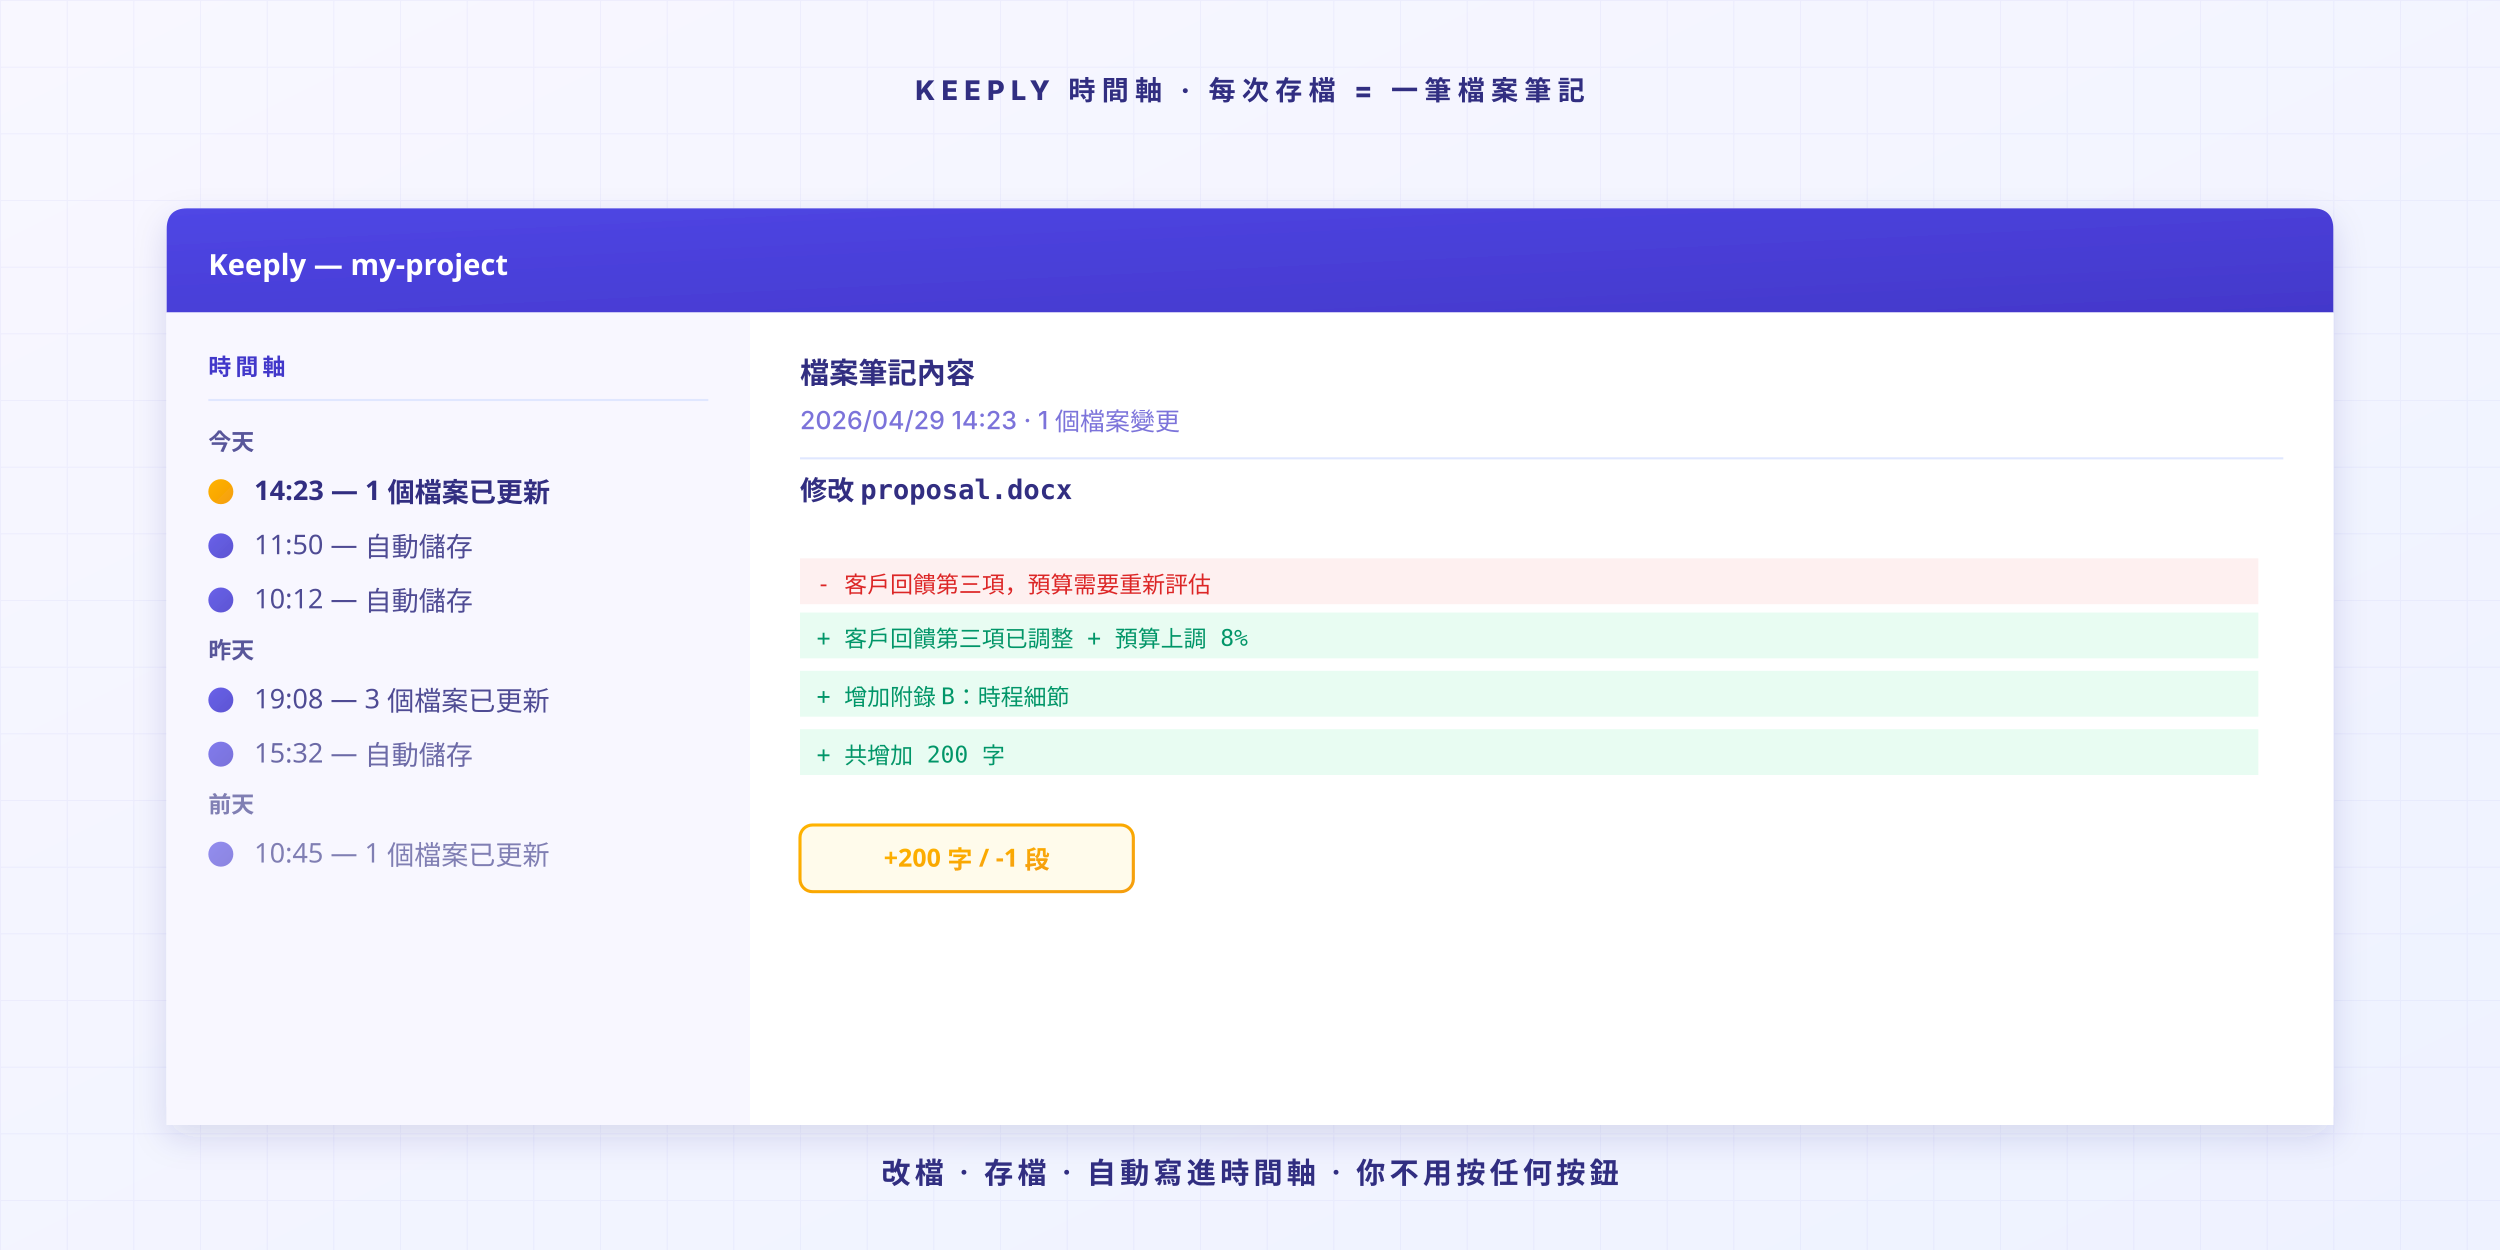
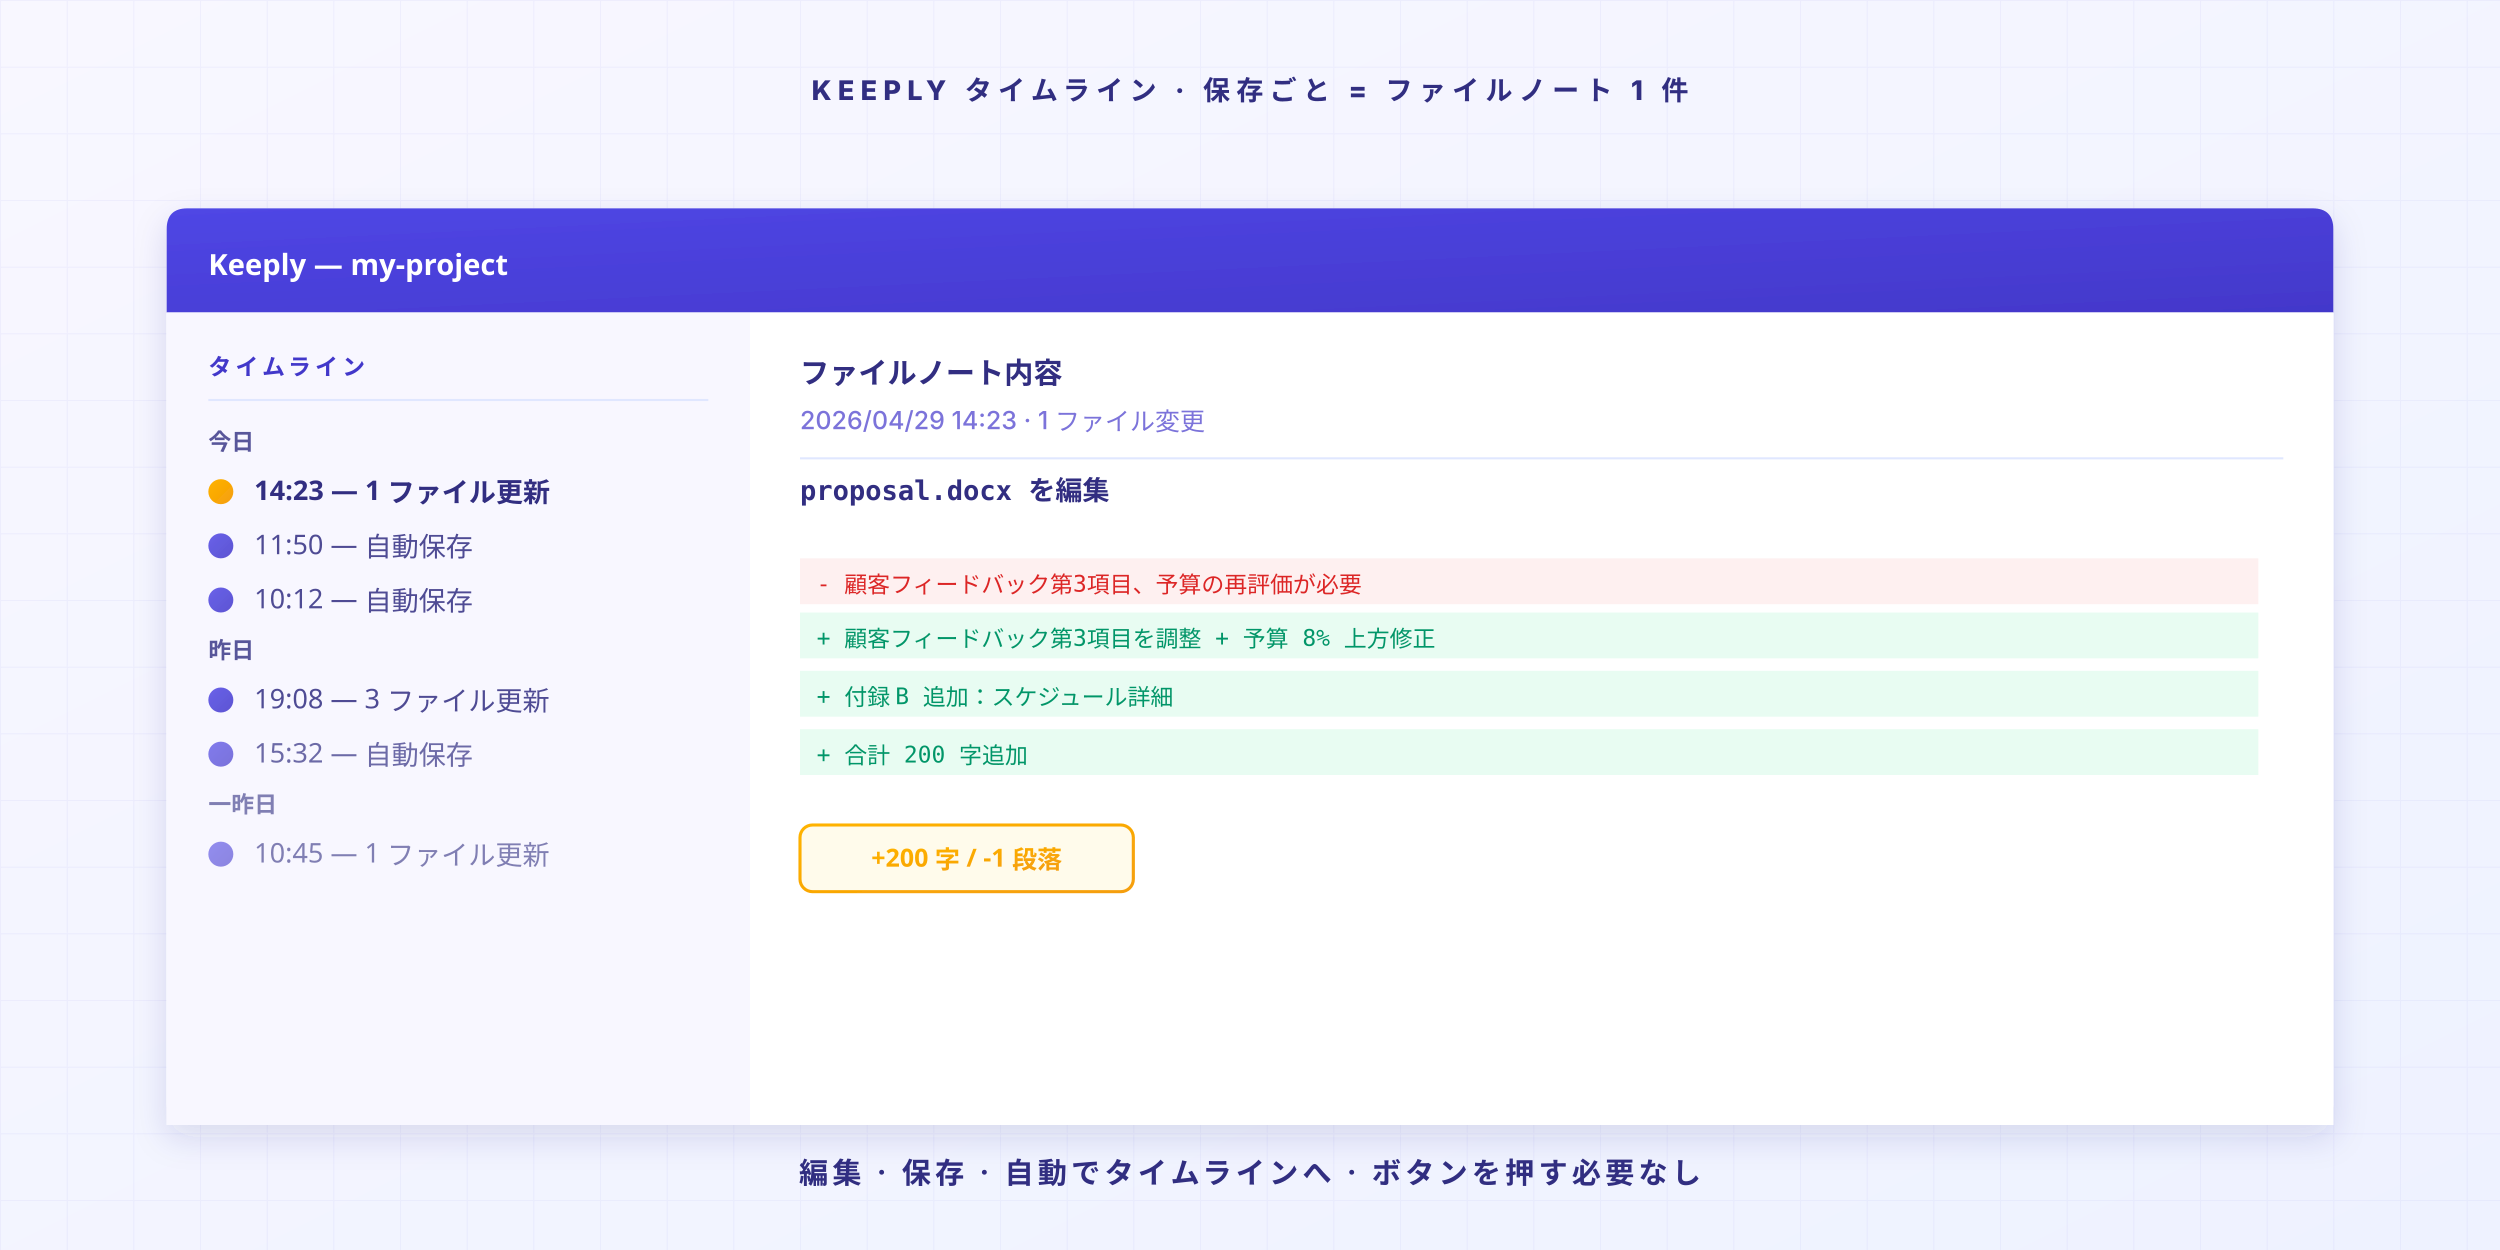
- <svg xmlns="http://www.w3.org/2000/svg" viewBox="0 0 1200 600" fill="none" font-family="'Inter','Noto Sans TC',system-ui,sans-serif">
+ <svg xmlns="http://www.w3.org/2000/svg" viewBox="0 0 1200 600" fill="none" font-family="'Inter','Noto Sans JP','Hiragino Sans',system-ui,sans-serif">
  <defs>
    <linearGradient id="g-indigo" x1="0" y1="0" x2="1" y2="1">
      <stop offset="0" stop-color="#4F46E5" />
      <stop offset="1" stop-color="#4338CA" />
    </linearGradient>
    <linearGradient id="g-amber" x1="0" y1="0" x2="1" y2="1">
      <stop offset="0" stop-color="#FFB300" />
      <stop offset="1" stop-color="#F59E0B" />
    </linearGradient>
    <linearGradient id="g-paper" x1="0" y1="0" x2="1" y2="1">
      <stop offset="0" stop-color="#F8F7FF" />
      <stop offset="1" stop-color="#EEF2FF" />
    </linearGradient>
    <pattern id="grid" x="0" y="0" width="32" height="32" patternUnits="userSpaceOnUse">
      <path d="M 32 0 L 0 0 0 32" fill="none" stroke="#4338CA" stroke-width="1" opacity="0.05" />
    </pattern>
    <filter id="shadow">
      <feDropShadow dx="0" dy="6" stdDeviation="8" flood-color="#312E81" flood-opacity="0.14" />
    </filter>
  </defs>
  <rect width="1200" height="600" fill="url(#g-paper)" />
  <rect width="1200" height="600" fill="url(#grid)" />
-   <text x="600" y="48" font-size="13" font-weight="800" fill="#312E81" text-anchor="middle" letter-spacing="3">KEEPLY 時間軸 · 每次存檔 = 一筆檔案筆記</text>
+   <text x="600" y="48" font-size="13" font-weight="800" fill="#312E81" text-anchor="middle" letter-spacing="3">KEEPLY タイムライン · 保存ごと = ファイルノート 1 件</text>
  <g transform="translate(80, 100)" filter="url(#shadow)">
    <rect width="1040" height="440" rx="10" fill="#ffffff" />
    <path d="M0 10 Q0 0 10 0 L1030 0 Q1040 0 1040 10 L1040 50 L0 50 Z" fill="url(#g-indigo)" />
    <text x="20" y="32" font-size="14" font-weight="600" fill="#ffffff" font-family="system-ui,sans-serif">Keeply — my-project</text>
    <rect x="0" y="50" width="280" height="390" fill="#F8F7FF" />
-     <text x="20" y="80" font-size="11" font-weight="800" fill="#4338CA" letter-spacing="2">時間軸</text>
+     <text x="20" y="80" font-size="11" font-weight="800" fill="#4338CA" letter-spacing="2">タイムライン</text>
    <line x1="20" y1="92" x2="260" y2="92" stroke="#E0E7FF" />
    <g font-family="system-ui,sans-serif">
-       <text x="20" y="116" font-size="11" font-weight="700" fill="#312E81" opacity="0.8">今天</text>
+       <text x="20" y="116" font-size="11" font-weight="700" fill="#312E81" opacity="0.8">今日</text>
      <g transform="translate(20, 130)">
        <circle cx="6" cy="6" r="6" fill="url(#g-amber)" />
-         <text x="22" y="10" font-size="13" font-weight="700" fill="#312E81">14:23 — 1 個檔案已更新</text>
+         <text x="22" y="10" font-size="13" font-weight="700" fill="#312E81">14:23 — 1 ファイル更新</text>
      </g>
      <g transform="translate(20, 156)" opacity="0.85">
        <circle cx="6" cy="6" r="6" fill="url(#g-indigo)" />
-         <text x="22" y="10" font-size="13" font-weight="500" fill="#312E81">11:50 — 自動儲存</text>
+         <text x="22" y="10" font-size="13" font-weight="500" fill="#312E81">11:50 — 自動保存</text>
      </g>
      <g transform="translate(20, 182)" opacity="0.85">
        <circle cx="6" cy="6" r="6" fill="url(#g-indigo)" />
-         <text x="22" y="10" font-size="13" font-weight="500" fill="#312E81">10:12 — 自動儲存</text>
+         <text x="22" y="10" font-size="13" font-weight="500" fill="#312E81">10:12 — 自動保存</text>
      </g>
-       <text x="20" y="216" font-size="11" font-weight="700" fill="#312E81" opacity="0.8">昨天</text>
+       <text x="20" y="216" font-size="11" font-weight="700" fill="#312E81" opacity="0.8">昨日</text>
      <g transform="translate(20, 230)" opacity="0.85">
        <circle cx="6" cy="6" r="6" fill="url(#g-indigo)" />
-         <text x="22" y="10" font-size="13" font-weight="500" fill="#312E81">19:08 — 3 個檔案已更新</text>
+         <text x="22" y="10" font-size="13" font-weight="500" fill="#312E81">19:08 — 3 ファイル更新</text>
      </g>
      <g transform="translate(20, 256)" opacity="0.7">
        <circle cx="6" cy="6" r="6" fill="url(#g-indigo)" />
-         <text x="22" y="10" font-size="13" font-weight="500" fill="#312E81">15:32 — 自動儲存</text>
+         <text x="22" y="10" font-size="13" font-weight="500" fill="#312E81">15:32 — 自動保存</text>
      </g>
-       <text x="20" y="290" font-size="11" font-weight="700" fill="#312E81" opacity="0.6">前天</text>
+       <text x="20" y="290" font-size="11" font-weight="700" fill="#312E81" opacity="0.6">一昨日</text>
      <g transform="translate(20, 304)" opacity="0.6">
        <circle cx="6" cy="6" r="6" fill="url(#g-indigo)" />
-         <text x="22" y="10" font-size="13" font-weight="500" fill="#312E81">10:45 — 1 個檔案已更新</text>
+         <text x="22" y="10" font-size="13" font-weight="500" fill="#312E81">10:45 — 1 ファイル更新</text>
      </g>
    </g>
    <rect x="280" y="50" width="760" height="390" fill="#ffffff" />
-     <text x="304" y="84" font-size="14" font-weight="800" fill="#312E81">檔案筆記內容</text>
-     <text x="304" y="106" font-size="12" font-weight="500" fill="#4338CA" opacity="0.7">2026/04/29 14:23 · 1 個檔案變更</text>
+     <text x="304" y="84" font-size="14" font-weight="800" fill="#312E81">ファイルノート内容</text>
+     <text x="304" y="106" font-size="12" font-weight="500" fill="#4338CA" opacity="0.7">2026/04/29 14:23 · 1 ファイル変更</text>
    <line x1="304" y1="120" x2="1016" y2="120" stroke="#E0E7FF" />
    <g transform="translate(304, 140)" font-family="'JetBrains Mono',ui-monospace,monospace">
-       <text x="0" y="0" font-size="13" font-weight="700" fill="#312E81">修改 proposal.docx</text>
+       <text x="0" y="0" font-size="13" font-weight="700" fill="#312E81">proposal.docx を編集</text>
      <g transform="translate(0, 28)">
        <rect width="700" height="22" fill="#FEE2E2" opacity="0.5" />
-         <text x="8" y="16" font-size="11" font-weight="500" fill="#DC2626">- 客戶回饋第三項，預算需要重新評估</text>
+         <text x="8" y="16" font-size="11" font-weight="500" fill="#DC2626">- 顧客フィードバック第3項目、予算の再評価が必要</text>
      </g>
      <g transform="translate(0, 54)">
        <rect width="700" height="22" fill="#D1FAE5" opacity="0.5" />
-         <text x="8" y="16" font-size="11" font-weight="500" fill="#059669">+ 客戶回饋第三項已調整 + 預算上調 8%</text>
+         <text x="8" y="16" font-size="11" font-weight="500" fill="#059669">+ 顧客フィードバック第3項目を調整 + 予算 8% 上方修正</text>
      </g>
      <g transform="translate(0, 82)">
        <rect width="700" height="22" fill="#D1FAE5" opacity="0.5" />
-         <text x="8" y="16" font-size="11" font-weight="500" fill="#059669">+ 增加附錄 B：時程細節</text>
+         <text x="8" y="16" font-size="11" font-weight="500" fill="#059669">+ 付録 B 追加：スケジュール詳細</text>
      </g>
      <g transform="translate(0, 110)">
        <rect width="700" height="22" fill="#D1FAE5" opacity="0.5" />
-         <text x="8" y="16" font-size="11" font-weight="500" fill="#059669">+ 共增加 200 字</text>
+         <text x="8" y="16" font-size="11" font-weight="500" fill="#059669">+ 合計 200 字追加</text>
      </g>
      <g transform="translate(0, 156)">
        <rect width="160" height="32" rx="6" fill="#FFFBEB" stroke="url(#g-amber)" stroke-width="1.5" />
-         <text x="80" y="20" font-size="12" font-weight="800" fill="url(#g-amber)" text-anchor="middle" font-family="system-ui,sans-serif">+200 字 / -1 段</text>
+         <text x="80" y="20" font-size="12" font-weight="800" fill="url(#g-amber)" text-anchor="middle" font-family="system-ui,sans-serif">+200 字 / -1 段落</text>
      </g>
    </g>
  </g>
-   <text x="600" y="568" font-size="14" font-weight="700" fill="#312E81" text-anchor="middle" letter-spacing="2">改檔 · 存檔 · 自動寫進時間軸 · 你不用按任何按鈕</text>
+   <text x="600" y="568" font-size="14" font-weight="700" fill="#312E81" text-anchor="middle" letter-spacing="2">編集 · 保存 · 自動でタイムラインへ · ボタンを押す必要なし</text>
</svg>
